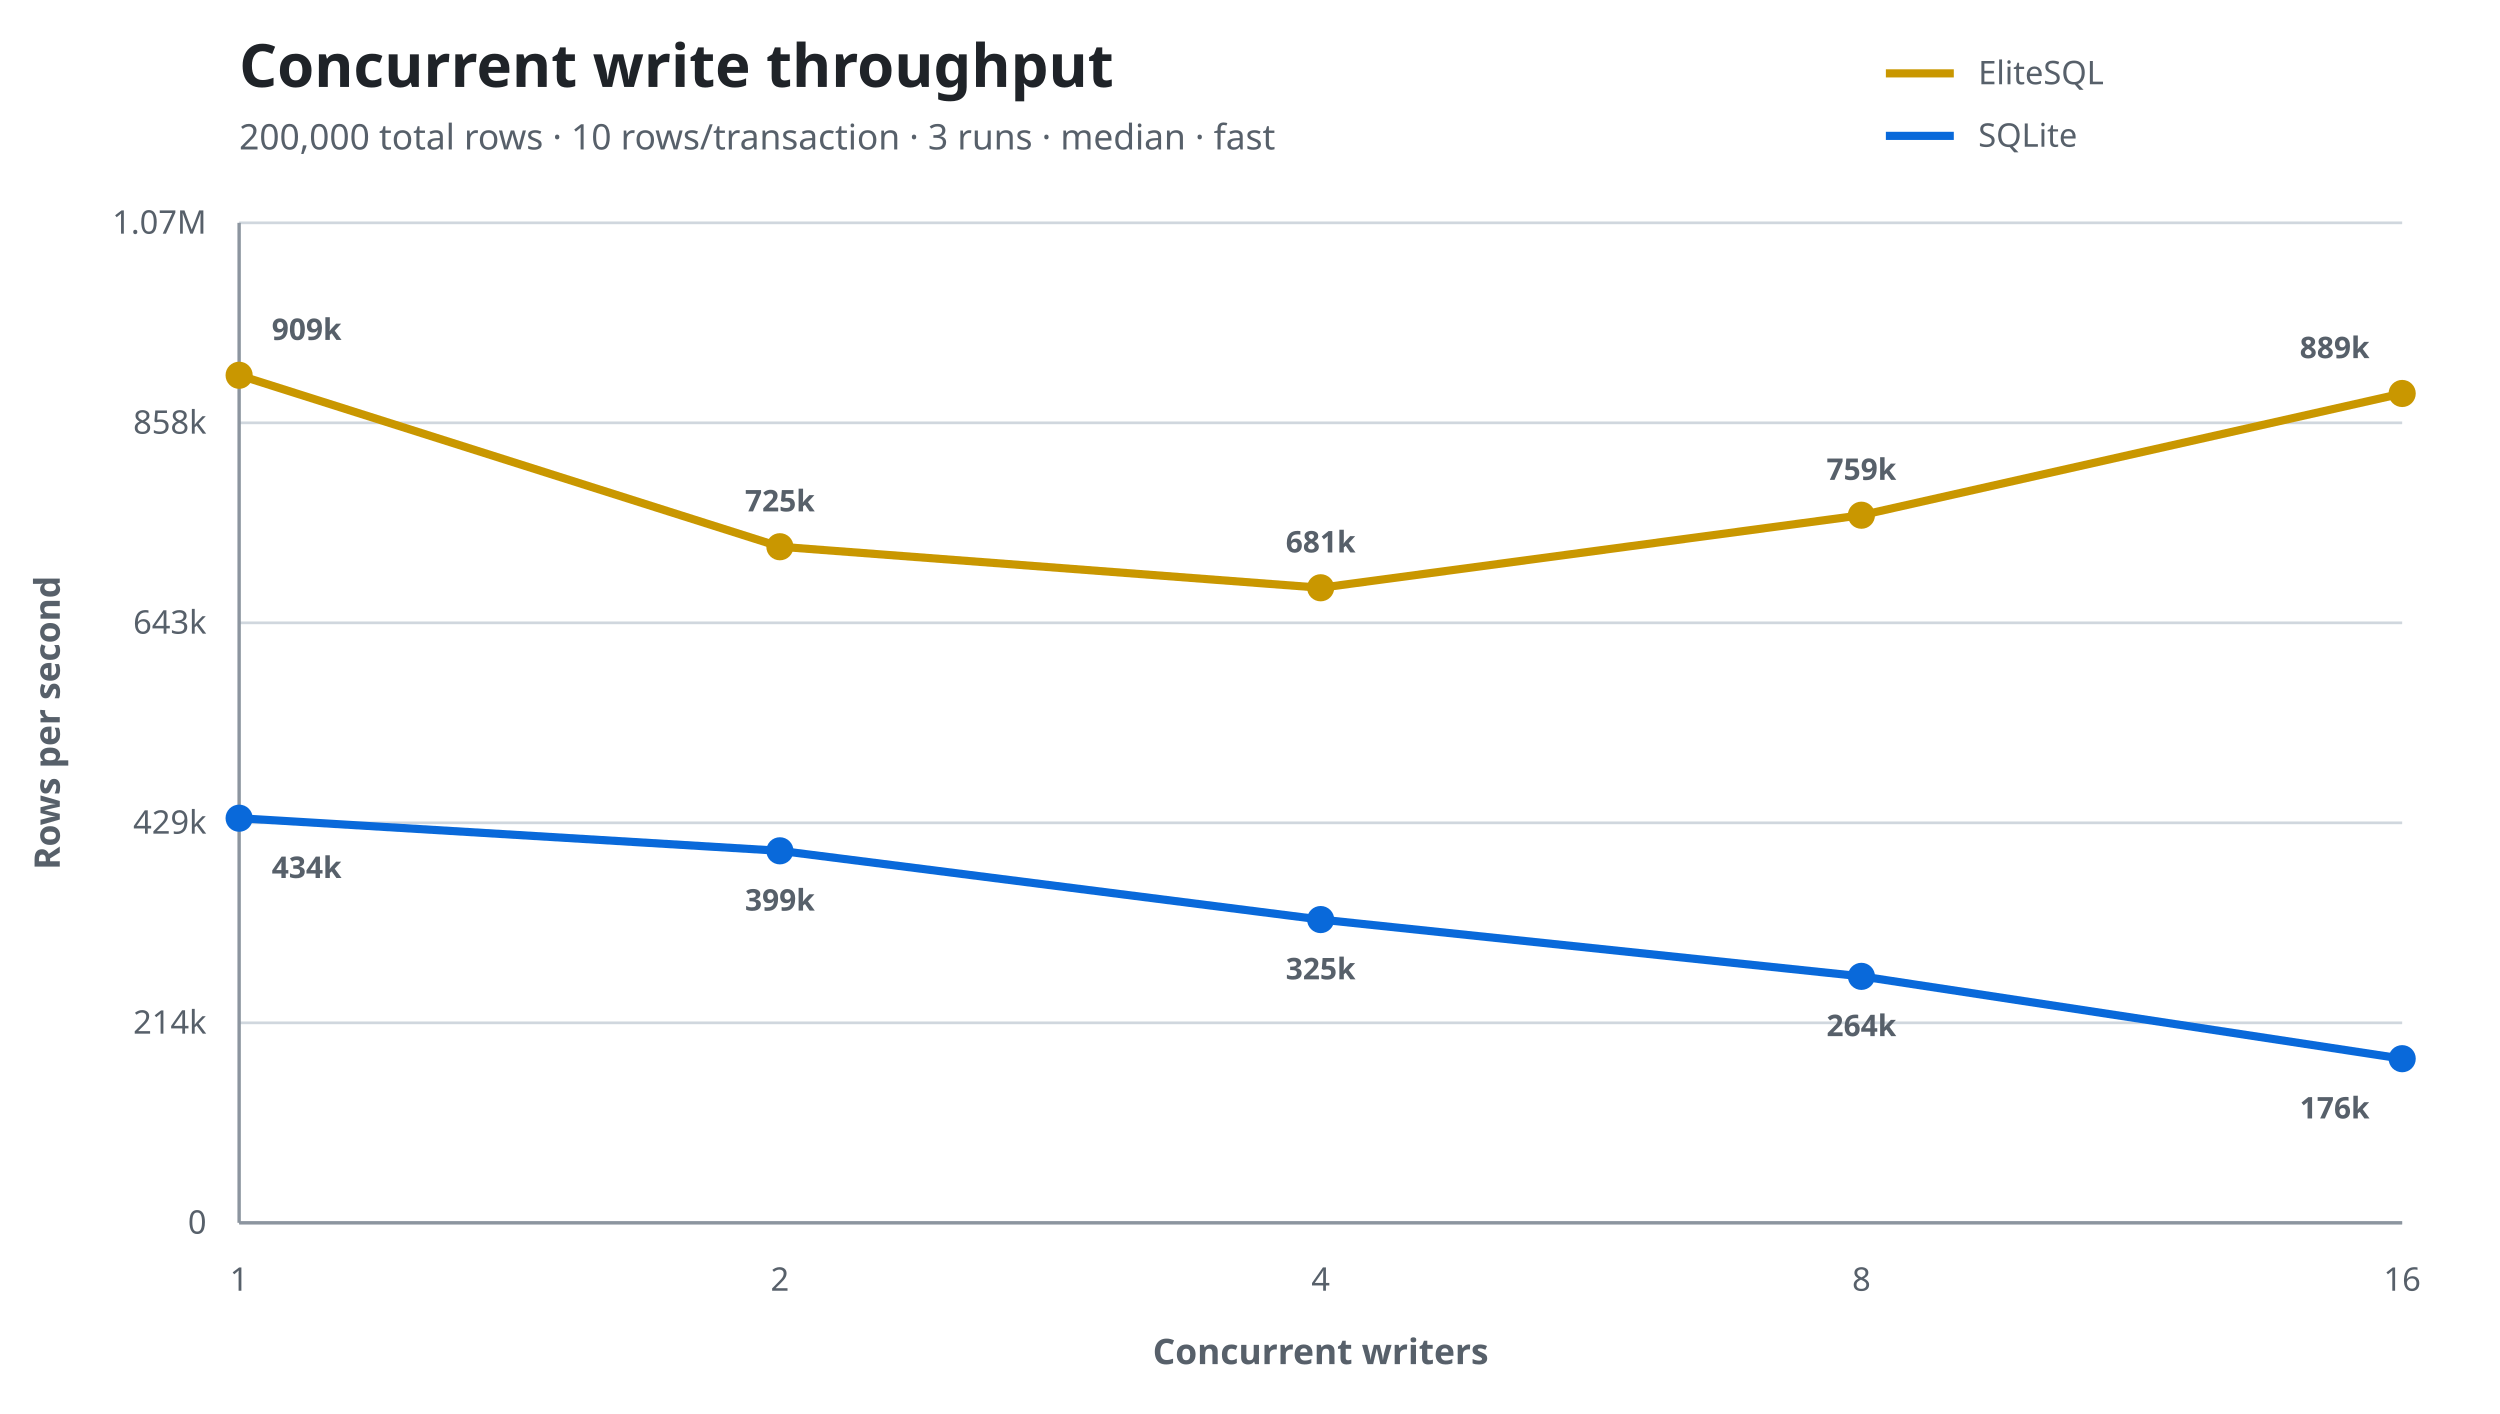
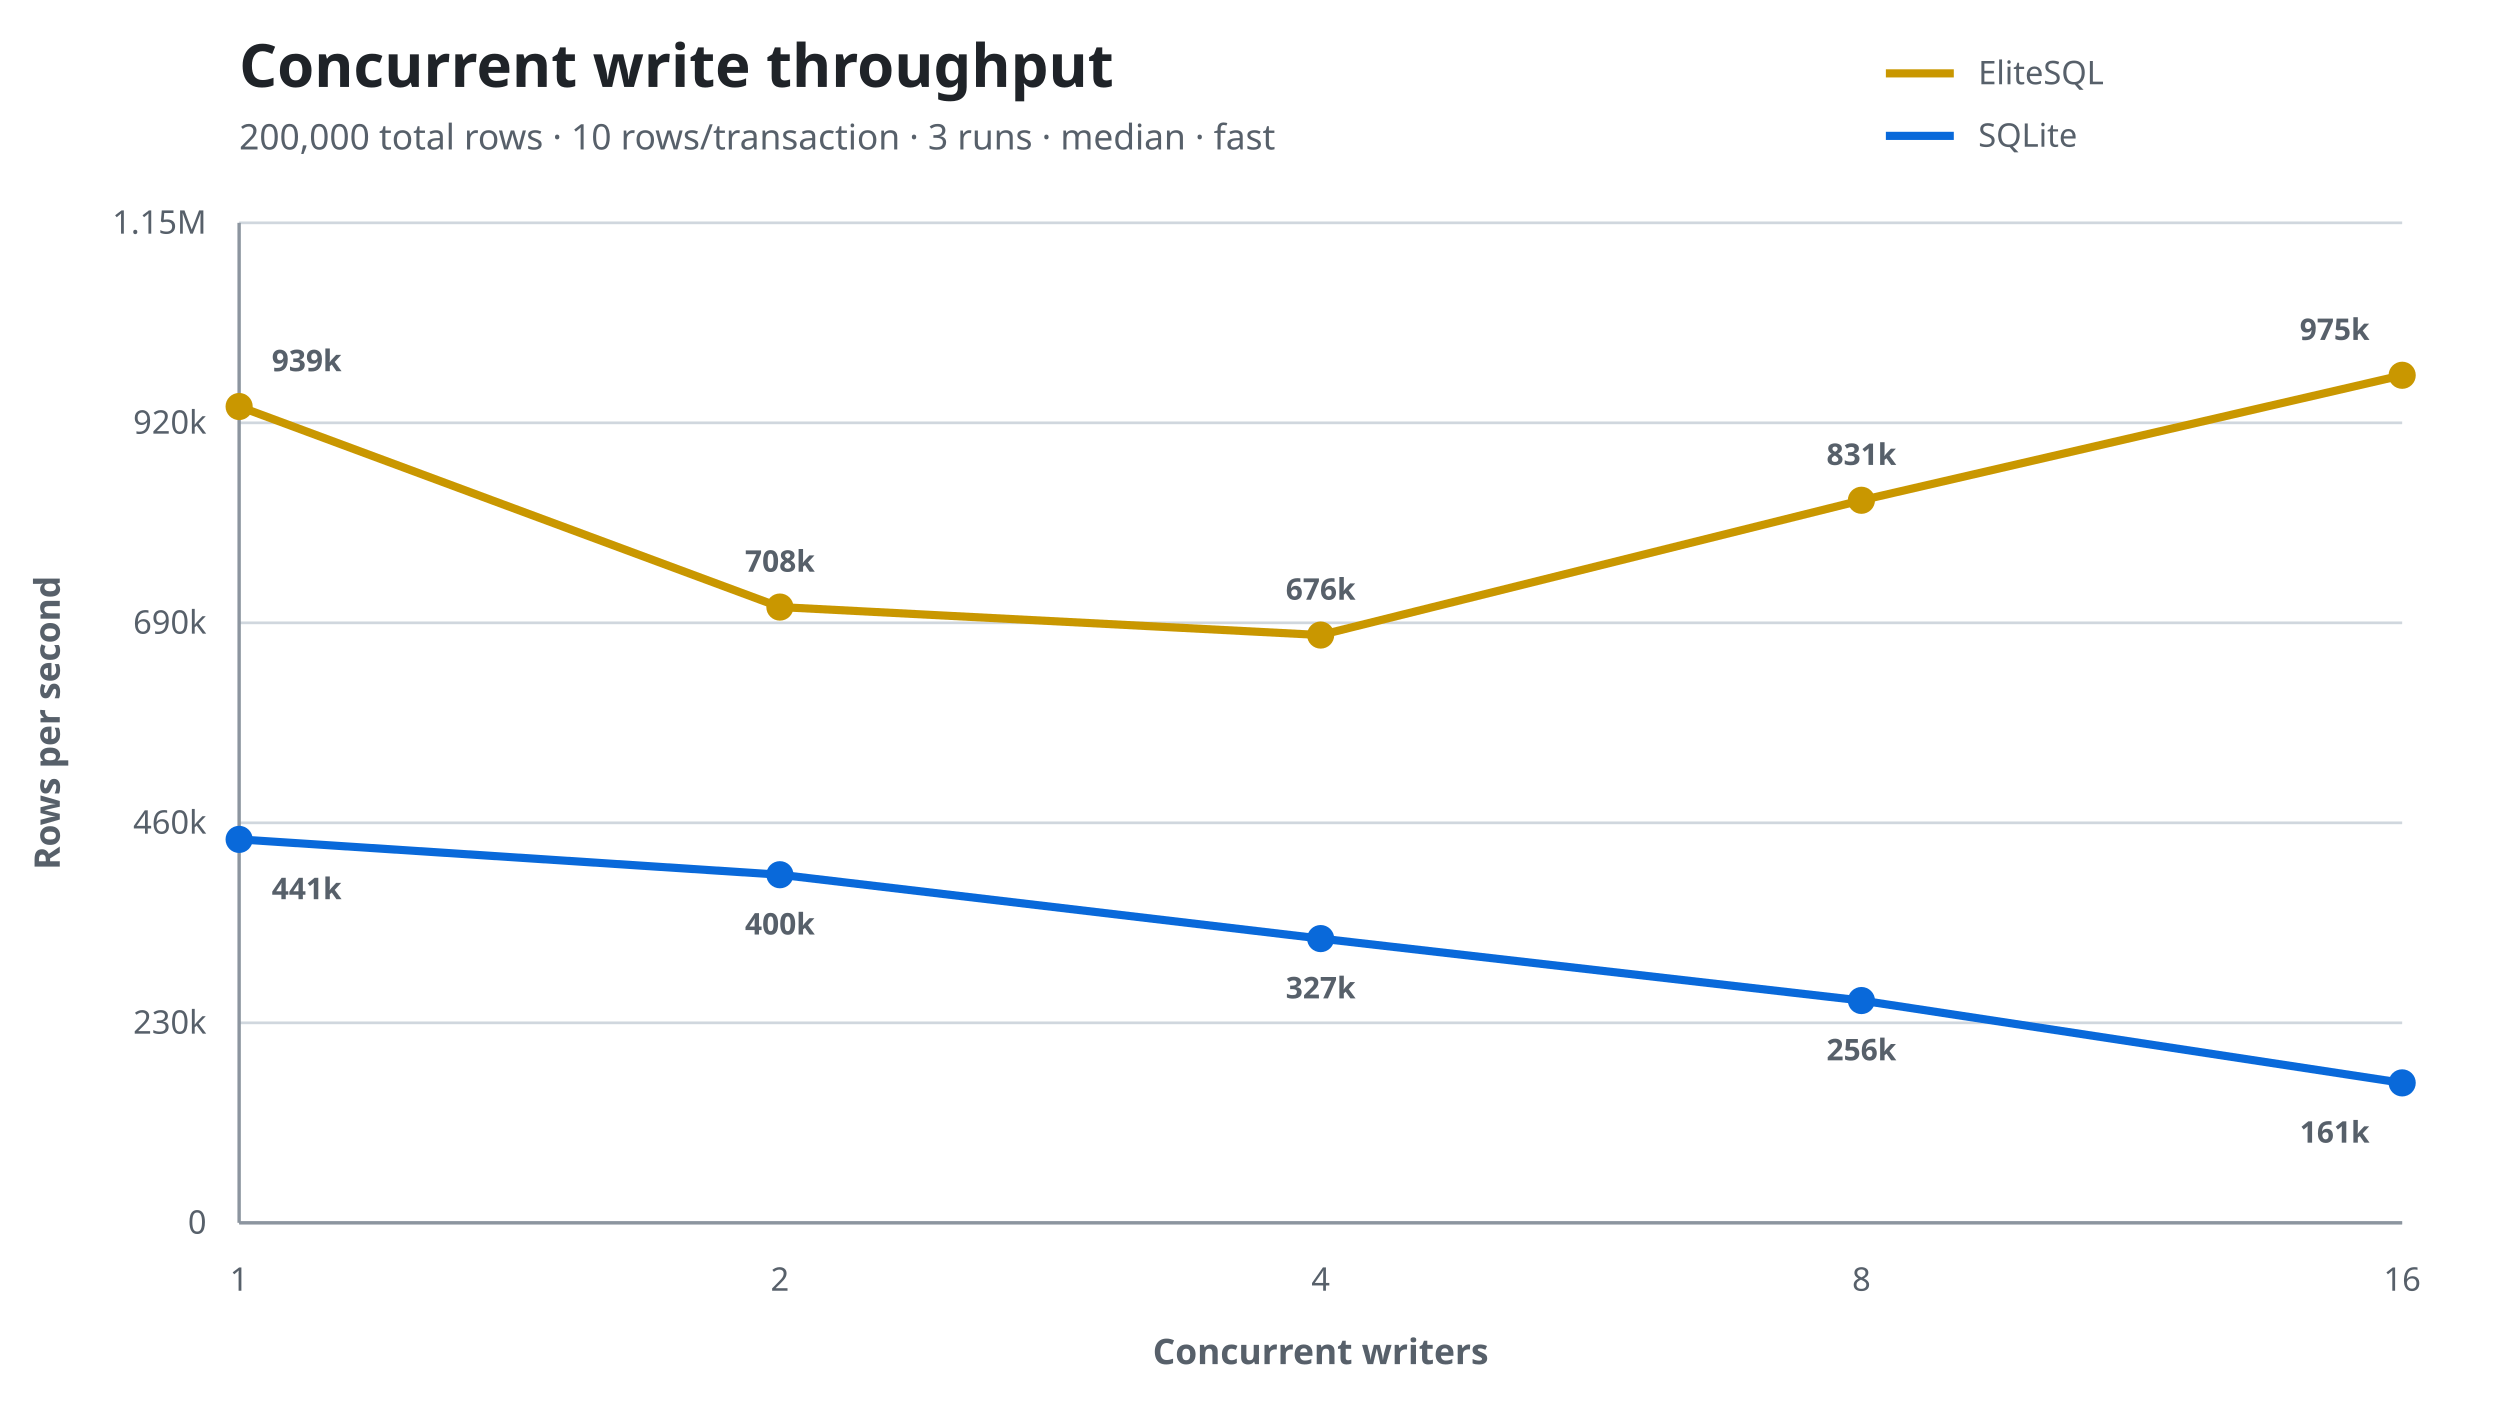
<svg xmlns="http://www.w3.org/2000/svg" role="img" viewBox="0 0 920 520">
  <style>
          :root { color-scheme: light dark; }
          .title { font: 600 22px system-ui, sans-serif; fill: #1f2328; }
          .subtitle, .axis-label, .tick, .value, .legend { font-family: system-ui, sans-serif; fill: #57606a; }
          .subtitle { font-size: 13px; }
          .axis-label { font-size: 13px; font-weight: 600; }
          .tick, .legend { font-size: 12px; }
          .value { font-size: 11px; font-weight: 600; }
          .grid { stroke: #d0d7de; stroke-width: 1; }
          .axis { stroke: #8c959f; stroke-width: 1.25; }
          .series { fill: none; stroke-width: 3; stroke-linejoin: round; stroke-linecap: round; }
          .point { stroke: Canvas; stroke-width: 2; }
          @media (prefers-color-scheme: dark) {
            .title { fill: #f0f6fc; }
            .subtitle, .axis-label, .tick, .value, .legend { fill: #b1bac4; }
            .grid { stroke: #30363d; }
            .axis { stroke: #6e7681; }
          }
        </style>
  <text class="title" x="88" y="32">Concurrent write throughput</text>
  <text class="subtitle" x="88" y="55">200,000 total rows · 10 rows/transaction · 3 runs · median · fast</text>
  <line class="grid" x1="88" y1="450.0" x2="884" y2="450.0" />
  <text class="tick" x="76" y="454.0" text-anchor="end">0</text>
  <line class="grid" x1="88" y1="376.4" x2="884" y2="376.4" />
-   <text class="tick" x="76" y="380.4" text-anchor="end">214k</text>
+   <text class="tick" x="76" y="380.4" text-anchor="end">230k</text>
  <line class="grid" x1="88" y1="302.8" x2="884" y2="302.8" />
-   <text class="tick" x="76" y="306.8" text-anchor="end">429k</text>
+   <text class="tick" x="76" y="306.8" text-anchor="end">460k</text>
  <line class="grid" x1="88" y1="229.2" x2="884" y2="229.2" />
-   <text class="tick" x="76" y="233.2" text-anchor="end">643k</text>
+   <text class="tick" x="76" y="233.2" text-anchor="end">690k</text>
  <line class="grid" x1="88" y1="155.6" x2="884" y2="155.6" />
-   <text class="tick" x="76" y="159.6" text-anchor="end">858k</text>
+   <text class="tick" x="76" y="159.6" text-anchor="end">920k</text>
  <line class="grid" x1="88" y1="82.0" x2="884" y2="82.0" />
-   <text class="tick" x="76" y="86.0" text-anchor="end">1.07M</text>
+   <text class="tick" x="76" y="86.0" text-anchor="end">1.15M</text>
  <line class="axis" x1="88" y1="82" x2="88" y2="450" />
  <line class="axis" x1="88" y1="450" x2="884" y2="450" />
  <text class="axis-label" x="486.0" y="502" text-anchor="middle">Concurrent writers</text>
  <text class="axis-label" transform="translate(22 266.0) rotate(-90)" text-anchor="middle">Rows per second</text>
  <text class="tick" x="88.0" y="475" text-anchor="middle">1</text>
  <text class="tick" x="287.0" y="475" text-anchor="middle">2</text>
  <text class="tick" x="486.0" y="475" text-anchor="middle">4</text>
  <text class="tick" x="685.0" y="475" text-anchor="middle">8</text>
  <text class="tick" x="884.0" y="475" text-anchor="middle">16</text>
-   <polyline class="series" stroke="#c99700" points="88.0,138.1 287.0,201.2 486.0,216.3 685.0,189.6 884.0,144.8" />
-   <circle class="point" fill="#c99700" cx="88.0" cy="138.1" r="5" />
-   <text class="value" x="100.0" y="125.1" text-anchor="start">909k</text>
-   <circle class="point" fill="#c99700" cx="287.0" cy="201.2" r="5" />
-   <text class="value" x="287.0" y="188.2" text-anchor="middle">725k</text>
-   <circle class="point" fill="#c99700" cx="486.0" cy="216.3" r="5" />
-   <text class="value" x="486.0" y="203.3" text-anchor="middle">681k</text>
-   <circle class="point" fill="#c99700" cx="685.0" cy="189.6" r="5" />
-   <text class="value" x="685.0" y="176.6" text-anchor="middle">759k</text>
-   <circle class="point" fill="#c99700" cx="884.0" cy="144.8" r="5" />
-   <text class="value" x="872.0" y="131.8" text-anchor="end">889k</text>
-   <polyline class="series" stroke="#0969da" points="88.0,301.1 287.0,313.1 486.0,338.4 685.0,359.3 884.0,389.6" />
-   <circle class="point" fill="#0969da" cx="88.0" cy="301.1" r="5" />
-   <text class="value" x="100.0" y="323.1" text-anchor="start">434k</text>
-   <circle class="point" fill="#0969da" cx="287.0" cy="313.1" r="5" />
-   <text class="value" x="287.0" y="335.1" text-anchor="middle">399k</text>
-   <circle class="point" fill="#0969da" cx="486.0" cy="338.4" r="5" />
-   <text class="value" x="486.0" y="360.4" text-anchor="middle">325k</text>
-   <circle class="point" fill="#0969da" cx="685.0" cy="359.3" r="5" />
-   <text class="value" x="685.0" y="381.3" text-anchor="middle">264k</text>
-   <circle class="point" fill="#0969da" cx="884.0" cy="389.6" r="5" />
-   <text class="value" x="872.0" y="411.6" text-anchor="end">176k</text>
+   <polyline class="series" stroke="#c99700" points="88.0,149.6 287.0,223.4 486.0,233.7 685.0,184.1 884.0,138.1" />
+   <circle class="point" fill="#c99700" cx="88.0" cy="149.6" r="5" />
+   <text class="value" x="100.0" y="136.6" text-anchor="start">939k</text>
+   <circle class="point" fill="#c99700" cx="287.0" cy="223.4" r="5" />
+   <text class="value" x="287.0" y="210.4" text-anchor="middle">708k</text>
+   <circle class="point" fill="#c99700" cx="486.0" cy="233.7" r="5" />
+   <text class="value" x="486.0" y="220.7" text-anchor="middle">676k</text>
+   <circle class="point" fill="#c99700" cx="685.0" cy="184.1" r="5" />
+   <text class="value" x="685.0" y="171.1" text-anchor="middle">831k</text>
+   <circle class="point" fill="#c99700" cx="884.0" cy="138.1" r="5" />
+   <text class="value" x="872.0" y="125.1" text-anchor="end">975k</text>
+   <polyline class="series" stroke="#0969da" points="88.0,308.9 287.0,321.9 486.0,345.4 685.0,368.2 884.0,398.5" />
+   <circle class="point" fill="#0969da" cx="88.0" cy="308.9" r="5" />
+   <text class="value" x="100.0" y="330.9" text-anchor="start">441k</text>
+   <circle class="point" fill="#0969da" cx="287.0" cy="321.9" r="5" />
+   <text class="value" x="287.0" y="343.9" text-anchor="middle">400k</text>
+   <circle class="point" fill="#0969da" cx="486.0" cy="345.4" r="5" />
+   <text class="value" x="486.0" y="367.4" text-anchor="middle">327k</text>
+   <circle class="point" fill="#0969da" cx="685.0" cy="368.2" r="5" />
+   <text class="value" x="685.0" y="390.2" text-anchor="middle">256k</text>
+   <circle class="point" fill="#0969da" cx="884.0" cy="398.5" r="5" />
+   <text class="value" x="872.0" y="420.5" text-anchor="end">161k</text>
  <line x1="694" y1="27" x2="719" y2="27" stroke="#c99700" stroke-width="3" />
  <text class="legend" x="728" y="31">EliteSQL</text>
  <line x1="694" y1="50" x2="719" y2="50" stroke="#0969da" stroke-width="3" />
  <text class="legend" x="728" y="54">SQLite</text>
</svg>
